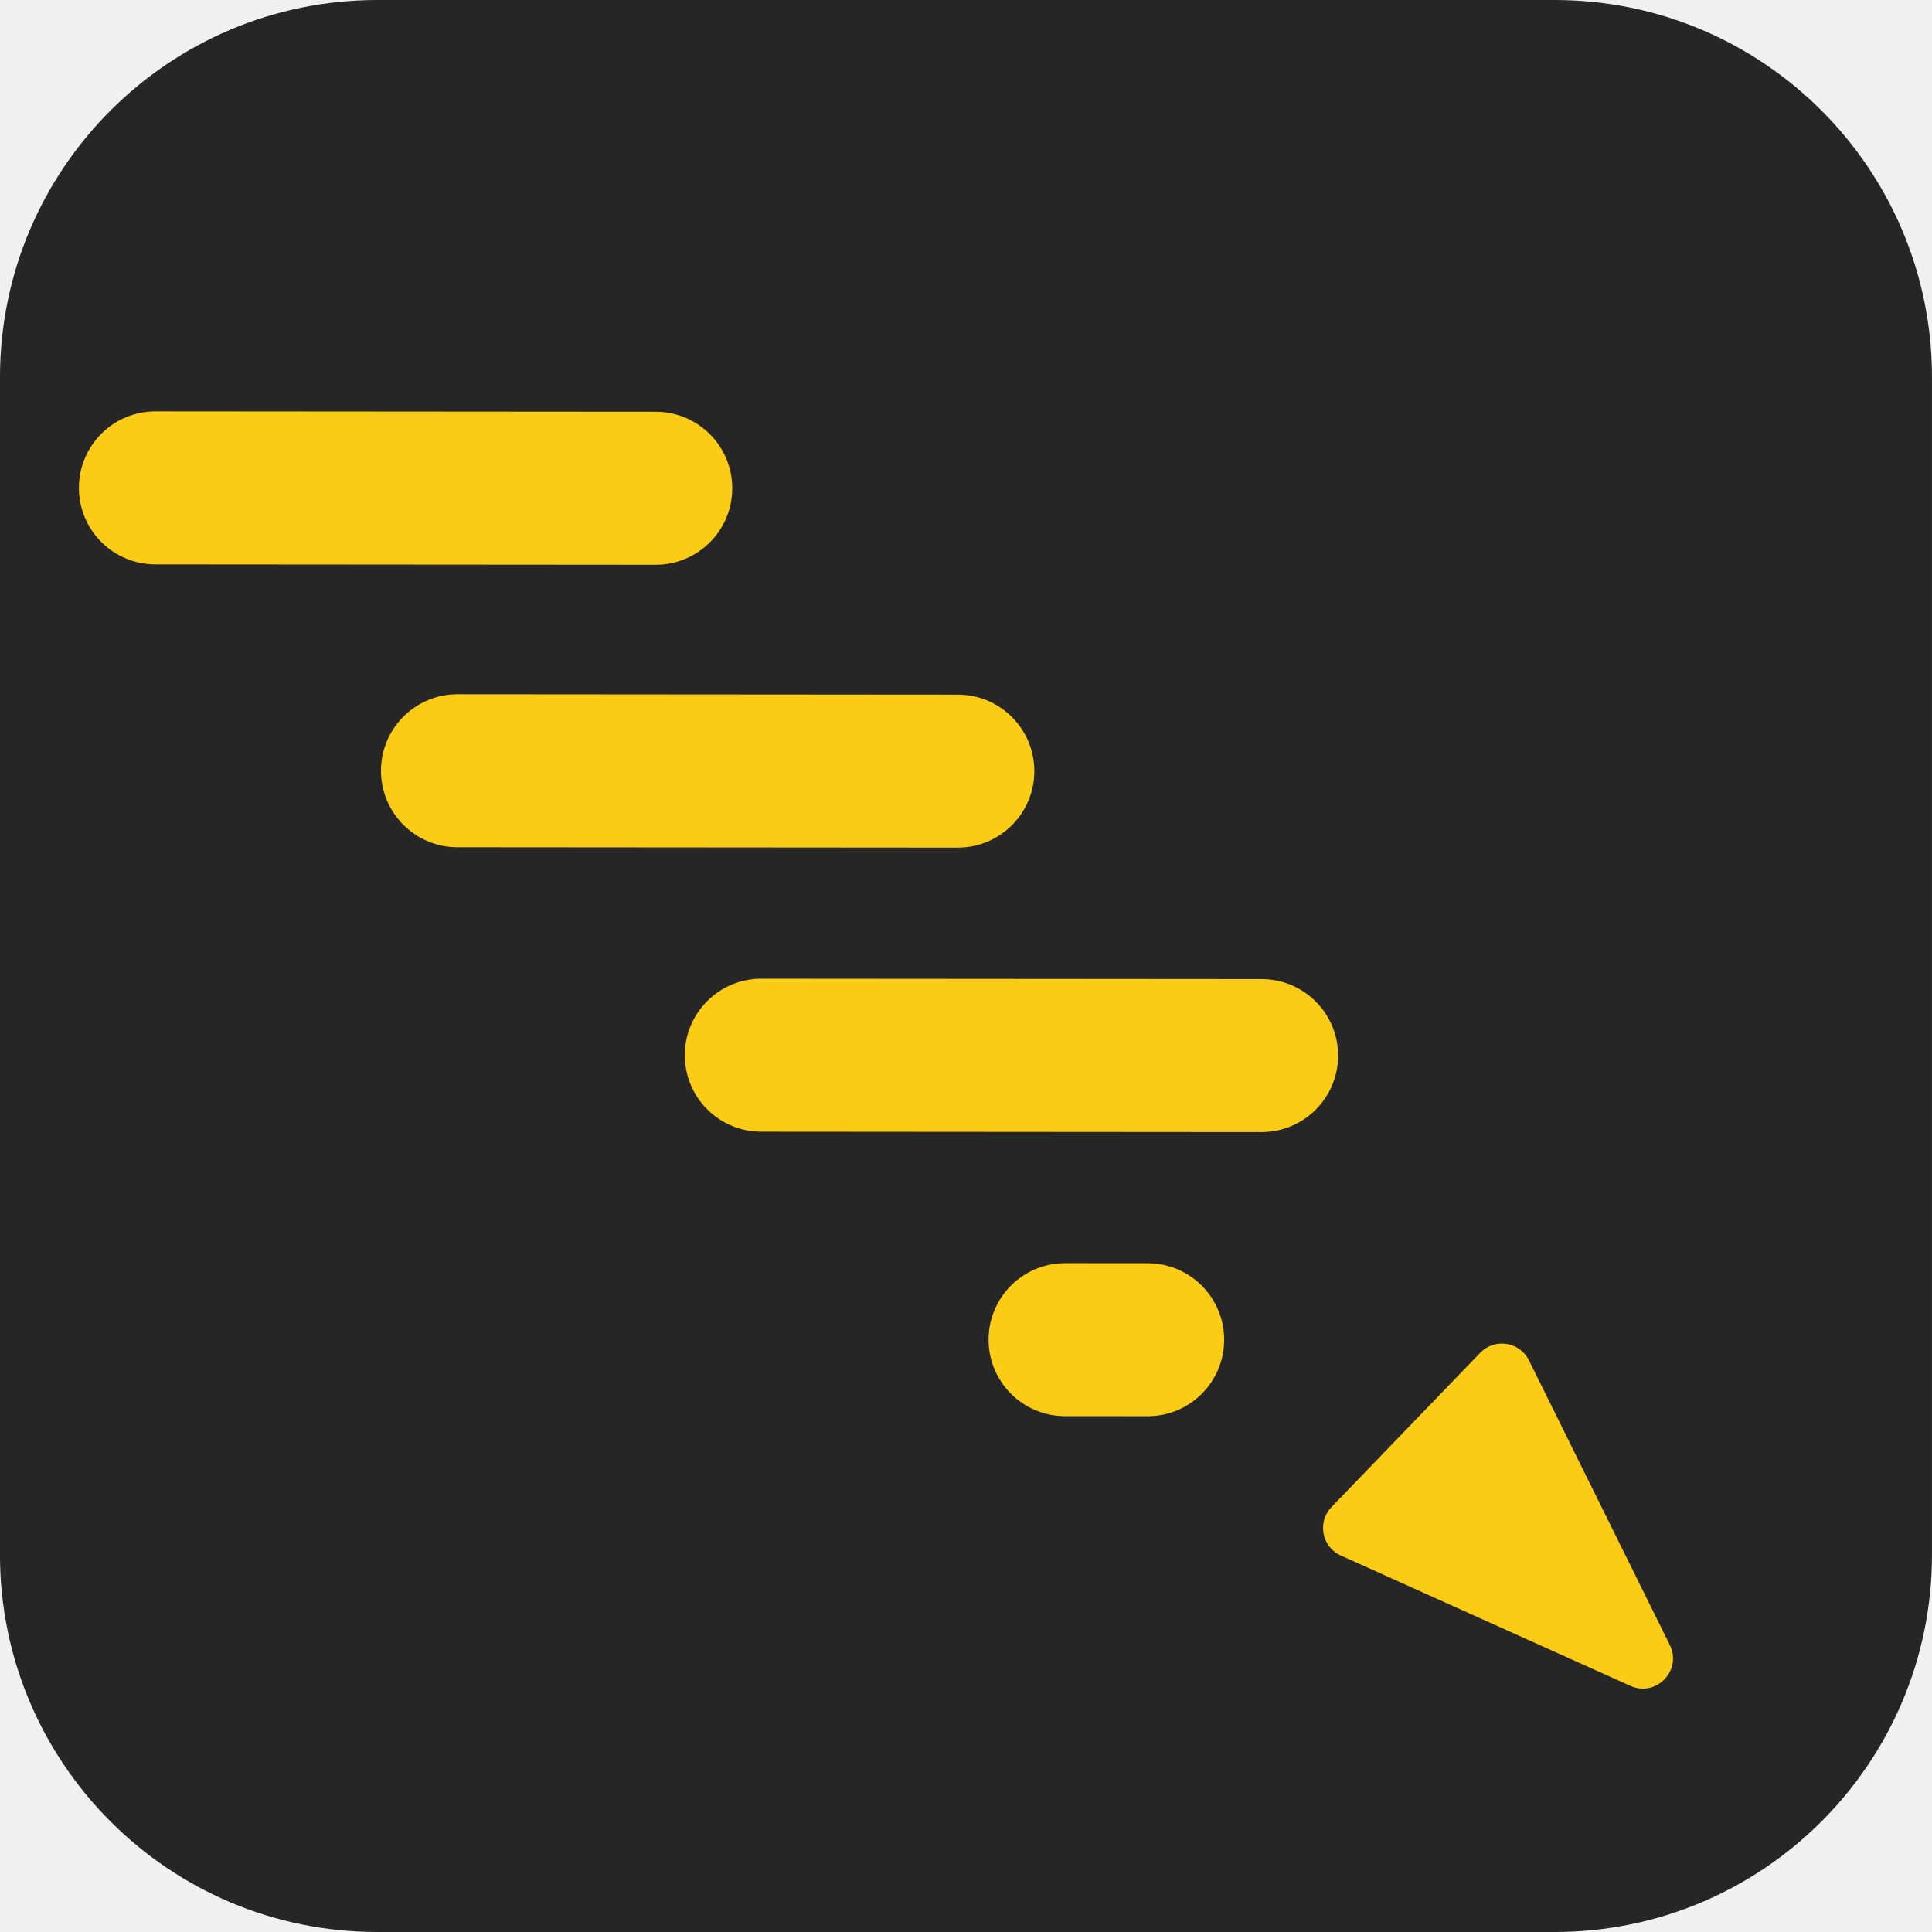
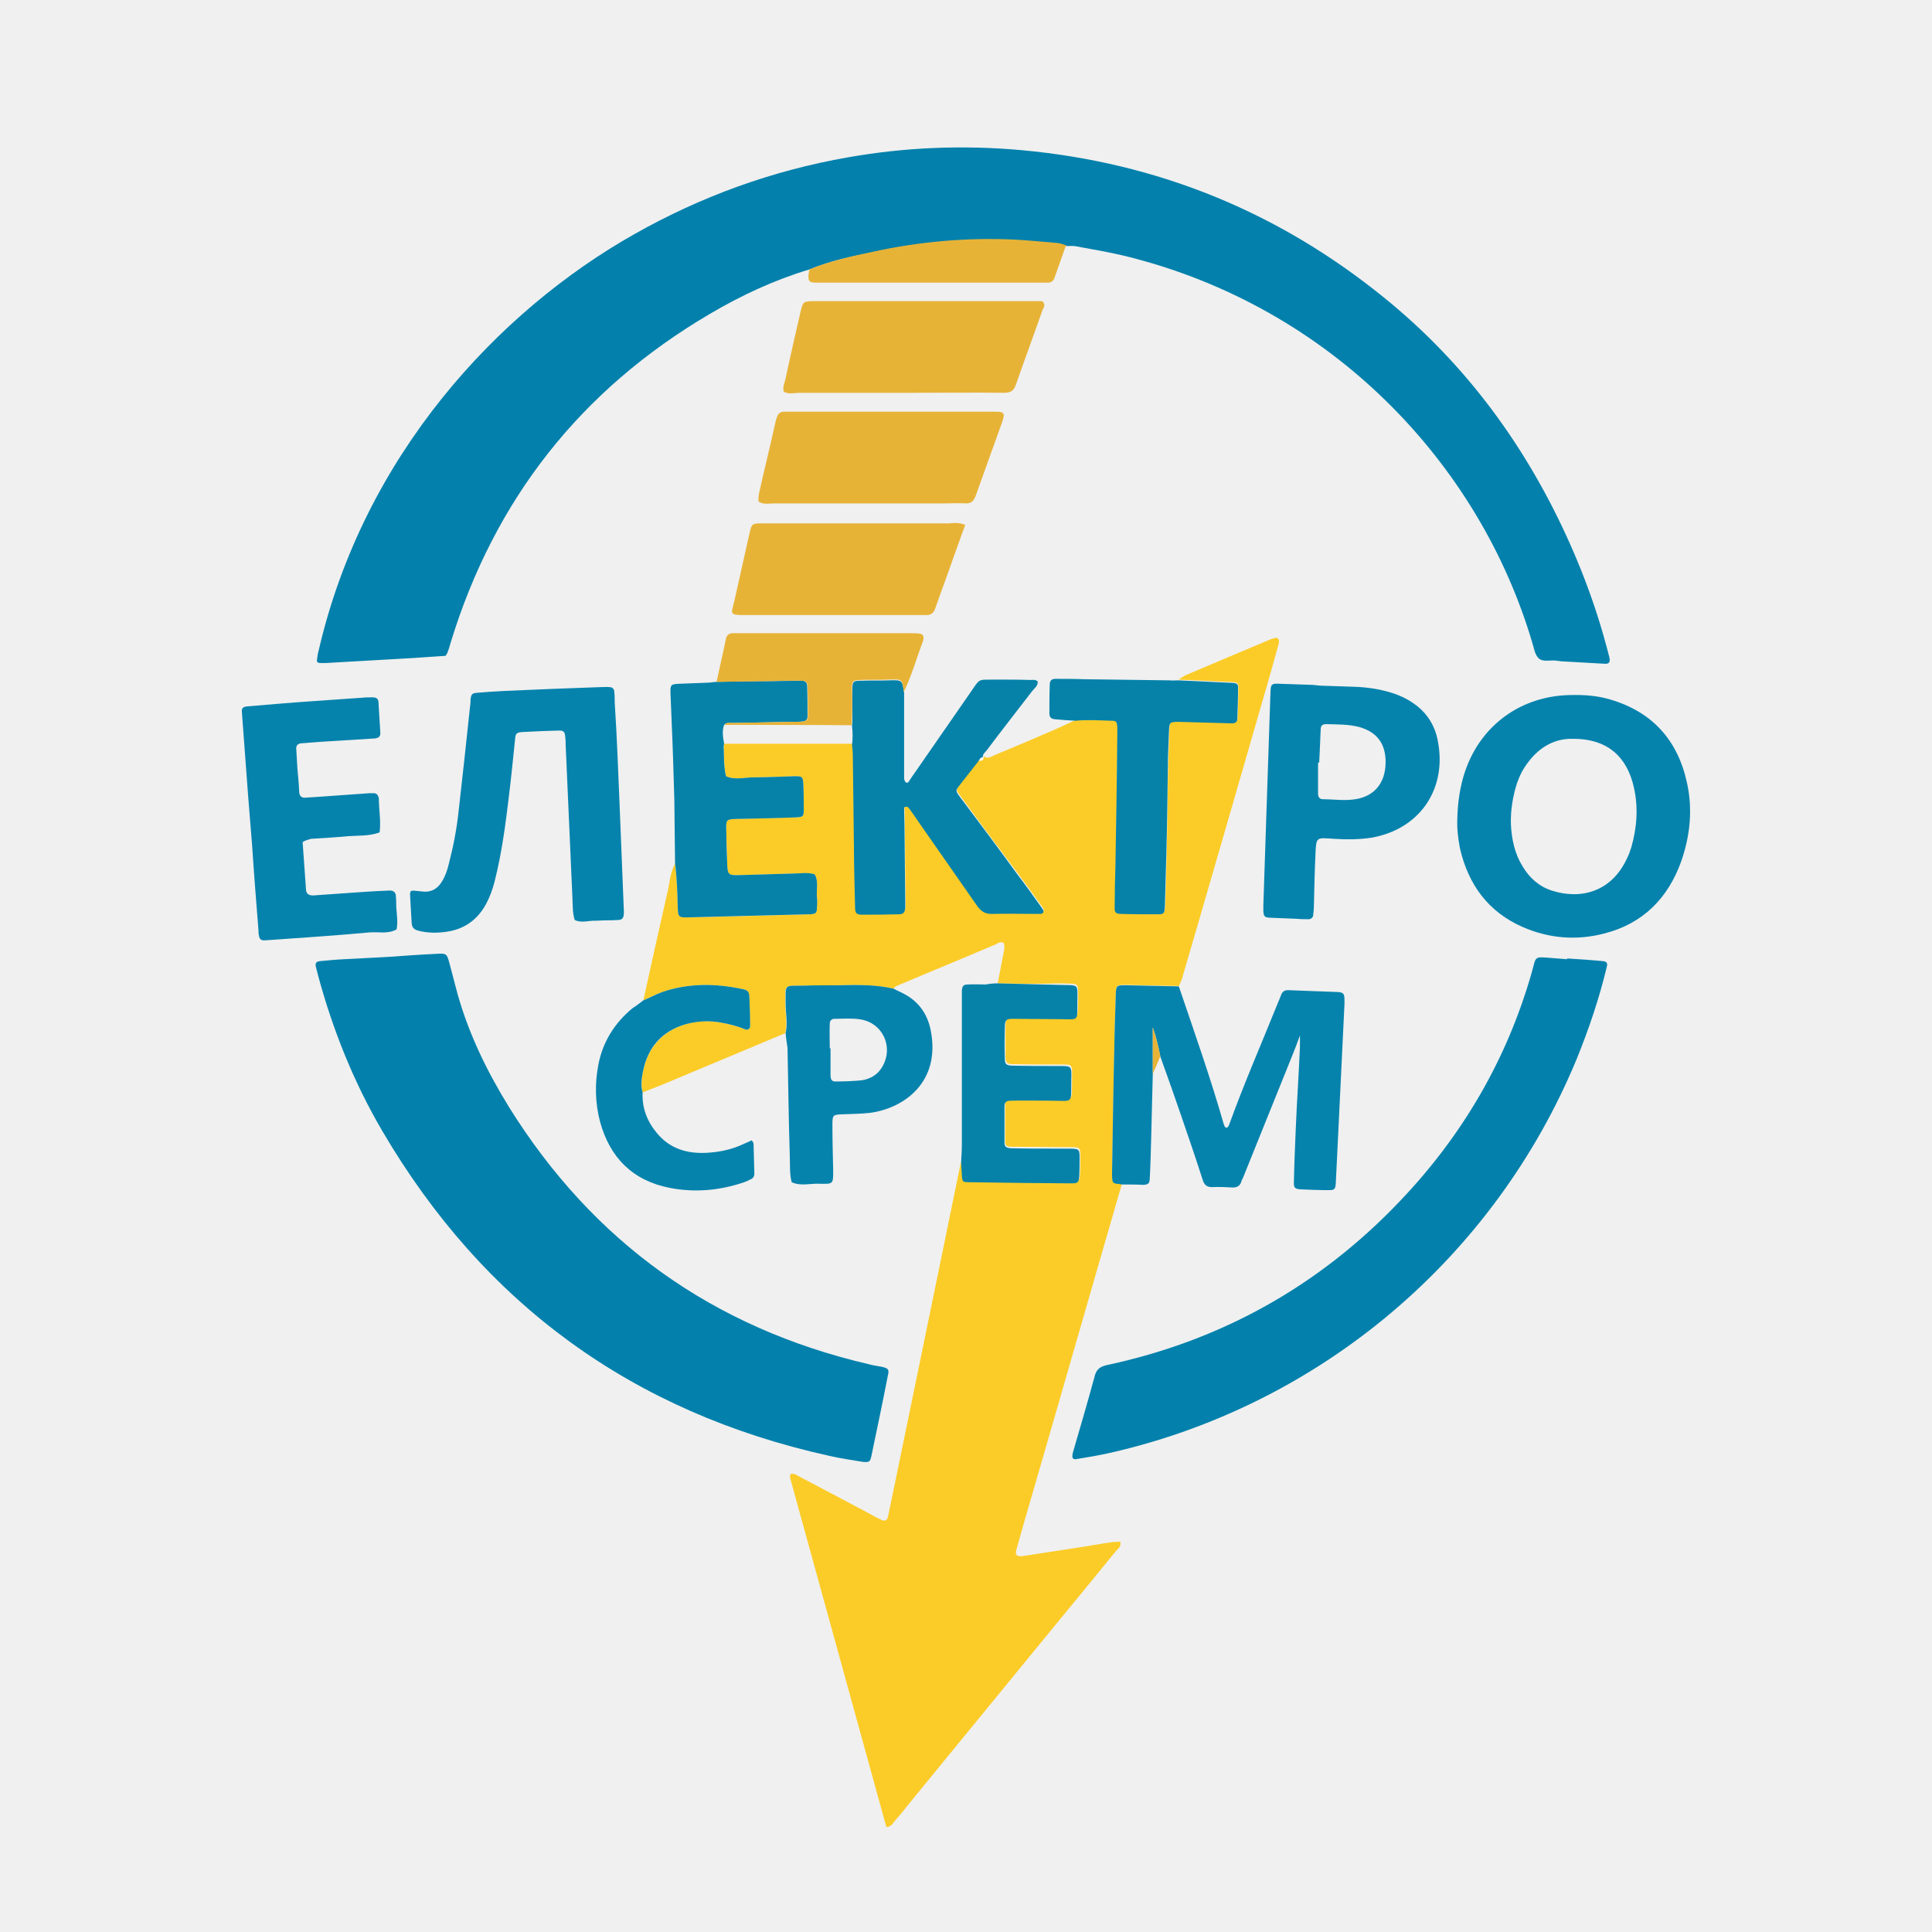
- <svg xmlns="http://www.w3.org/2000/svg" width="512" height="512" viewBox="0 0 512 512" fill="none">
-   <rect x="-0.006" y="-0" width="512" height="512" rx="100" fill="#262626" />
-   <rect x="20.93" y="109.01" width="173.138" height="40.543" rx="20.271" transform="rotate(0.0432252 20.9297 109.01)" fill="#FACC15" />
-   <rect x="100.982" y="183.969" width="173.138" height="40.543" rx="20.271" transform="rotate(0.0432252 100.982 183.969)" fill="#FACC15" />
-   <rect x="181.491" y="259.354" width="173.138" height="40.543" rx="20.271" transform="rotate(0.0432252 181.491 259.354)" fill="#FACC15" />
-   <rect x="261.998" y="334.739" width="62.431" height="40.543" rx="20.271" transform="rotate(0.0432252 261.998 334.739)" fill="#FACC15" />
-   <path d="M442.513 435.922C445.843 442.651 438.906 449.847 432.059 446.766L355.339 412.235C350.291 409.962 349.021 403.373 352.863 399.387L392.264 358.515C396.106 354.53 402.737 355.557 405.193 360.519L442.513 435.922Z" fill="#FACC15" />
+ <svg xmlns="http://www.w3.org/2000/svg" version="1.1" id="Layer_1" x="0px" y="0px" viewBox="0 0 512 512" style="enable-background:new 0 0 512 512;" xml:space="preserve">
+   <style type="text/css">
+ 	.st0{fill:#FBCC27;}
+ 	.st1{fill:#0381AC;}
+ 	.st2{fill:#0683AD;}
+ 	.st3{fill:#0682A9;}
+ 	.st4{fill:#E7B337;}
+ 	.st5{fill:#FFFFFF;}
+ </style>
+   <g>
+     <path class="st0" d="M264.4,260.6c0.5-2.4,0.9-4.8,1.4-7.3c0.2-1.1,0.6-2.2,0.2-3.4c-0.9-0.5-1.6,0.1-2.2,0.4   c-8.7,3.7-17.5,7.3-26.2,11c-0.3,0.1-0.6,0.5-0.9,0.7c-4.7-1.1-9.6-1-14.4-0.9c-3.1,0-6.3,0.1-9.4,0.1c-5.3,0.1-4.8-0.6-4.8,4.8   c0,2.6,0.6,5.2,0,7.8c-10.9,4.6-21.8,9.1-32.7,13.7c-1.7,0.7-3.4,1.3-5.1,2c-0.4-1.7-0.3-3.4,0-5.1c1.3-6.6,5-11.1,11.5-13   c3-0.9,6.1-1,9.3-0.4c2.2,0.4,4.3,0.9,6.4,1.8c0.7,0.3,1.3-0.1,1.3-0.9c-0.1-2.5-0.1-5-0.2-7.4c-0.1-1.7-0.4-2.1-1.9-2.4   c-7.1-1.5-14.2-1.6-21.2,0.8c-1.7,0.6-3.3,1.4-5,2.2c2.1-9.6,4.2-19.1,6.4-28.7c0.6-2.5,0.7-5.2,2-7.5c0.5,3.8,0.6,7.6,0.7,11.3   c0.1,2.9,0.1,2.9,3.2,2.9c10.5-0.2,20.9-0.5,31.4-0.8c0.1,0,0.3,0,0.4,0c1.6-0.1,1.9-0.3,1.9-1.8c0-0.9,0.1-1.8,0-2.7   c-0.2-2,0.5-4.2-0.6-6.1c-1.9-0.5-3.9-0.2-5.8-0.2c-4.6,0.1-9.1,0.3-13.7,0.4c-3.6,0.1-3.6,0.1-3.7-3.6c-0.1-2.4-0.1-4.7-0.2-7.1   c-0.1-4.5-0.5-4.1,4.2-4.2c4.8-0.1,9.7-0.3,14.5-0.4c1.6-0.1,1.8-0.3,1.8-1.9c0-2.2,0-4.4-0.1-6.7c-0.1-2.1-0.2-2.3-2.2-2.3   c-3.7,0.1-7.3,0.3-11,0.3c-2.4,0-4.9,0.8-7.3-0.3c-0.6-2.4-0.4-4.9-0.6-7.4c0-0.4,0.1-0.8,0.1-1.2c11.3,0,22.7,0,34,0   c0.1,0.9,0.2,1.8,0.2,2.7c0.1,8.1,0.2,16.2,0.3,24.3c0.1,5.4,0.2,10.7,0.3,16.1c0,1.6,0.4,1.9,1.8,1.9c3.3,0,6.5,0,9.8-0.1   c1.2,0,1.6-0.5,1.7-1.7c0-0.4,0-0.8,0-1.2c-0.1-6.9-0.1-13.9-0.2-20.8c0-1.4,0-2.9-0.1-4.3c0-0.3,0.1-0.5,0.4-0.5   c0.2,0,0.6,0.1,0.7,0.2c0.8,1.2,1.6,2.4,2.5,3.5c5.3,7.5,10.5,15,15.7,22.5c1,1.4,2,2.2,3.8,2.2c4.3-0.1,8.6,0,12.9,0   c0.8,0,1.2-0.6,0.7-1.3c-2.2-3.1-4.4-6.1-6.7-9.2c-5.1-6.8-10.2-13.6-15.2-20.5c-1.2-1.6-1.2-1.6-0.1-3.1c1.7-2.2,3.4-4.3,5.1-6.5   c0.6,0,1.3,0.1,1.2-0.9l0,0c1,0.9,2,0.1,2.9-0.3c4.3-1.8,8.7-3.6,13-5.5c2.9-1.2,5.7-2.5,8.5-3.8c3.1-0.4,6.3-0.1,9.4,0   c1.5,0,1.7,0.3,1.7,1.9c0,0.4,0,0.8,0,1.2c-0.2,11.8-0.3,23.5-0.5,35.3c-0.1,3.5-0.2,7.1-0.2,10.6c0,1.8,0.2,2.1,1.9,2.2   c3.1,0.1,6.3,0.1,9.4,0.1c1.8,0,1.9-0.2,2-2.1c0.2-4.7,0.3-9.4,0.4-14.1c0.2-7.7,0.2-15.4,0.4-23.1c0.1-3.1,0.2-6.3,0.3-9.4   c0.1-2.2,0.2-2.3,2.6-2.3c3.5,0,7,0.2,10.6,0.3c1.2,0,2.3,0.1,3.5,0.1c0.7,0,1.3-0.3,1.4-1.1c0.1-2.9,0.2-5.7,0.2-8.6   c0-0.6-0.4-0.9-1-1c-0.6-0.1-1.3-0.1-2-0.1c-4.3-0.2-8.6-0.4-12.9-0.6c0.7-0.4,1.3-0.9,2-1.2c7.3-3.1,14.6-6.2,22-9.3   c0.4-0.2,0.7-0.3,1.1-0.4c0.5-0.1,1.1-0.4,1.4,0.2c0.2,0.3,0.2,0.7,0.1,1.1c-0.7,2.6-1.5,5.3-2.2,7.9c-7.8,27-15.6,54.1-23.5,81.1   c-0.2,0.6-0.5,1.2-0.8,1.8c-4.7-0.1-9.4-0.2-14.1-0.3c-2.4,0-2.5,0.1-2.6,2.3c-0.1,3.1-0.2,6.2-0.3,9.4   c-0.2,12.8-0.5,25.5-0.7,38.3c0,0.5,0,1,0.1,1.6c0.1,0.6,0.5,0.9,1,1c0.5,0.1,1,0.2,1.5,0.2c-7.9,27.2-15.7,54.5-23.6,81.7   c-1.5,5.1-3,10.3-4.4,15.4c-0.3,1,0.2,1.6,1.2,1.5c0.1,0,0.3,0,0.4,0c7.2-1.1,14.5-2.2,21.7-3.4c1.4-0.2,2.8-0.5,4.3-0.4   c0.3,1.3-0.7,1.9-1.3,2.6c-5.1,6.3-10.3,12.6-15.4,18.8c-12.5,15.3-25,30.5-37.5,45.8c-1.8,2.2-3.6,4.5-5.5,6.7   c-0.6,0.7-1,1.6-2.3,1.7c-8.5-30.8-17-61.7-25.5-92.5c-0.1-0.4-0.1-0.8,0.2-1.1c1.1-0.2,1.9,0.6,2.8,1c6.3,3.3,12.5,6.6,18.7,9.9   c0.7,0.4,1.4,0.8,2.1,1.1c1.4,0.7,1.9,0.5,2.2-1c0.5-2.6,1.1-5.1,1.6-7.7c3.9-18.8,7.7-37.6,11.6-56.4c2-9.6,3.9-19.2,5.9-28.8   c0.1-0.4,0.2-0.7,0.4-1.1c0.1,1.2,0.1,2.3,0.2,3.5c0.1,1.6,0.2,1.8,1.8,1.8c5,0.1,9.9,0.1,14.9,0.2c4.2,0,8.4,0.1,12.5,0.1   c1.5,0,1.8-0.3,1.9-1.8c0.1-1.7,0.1-3.4,0.1-5.1c0-2.1-0.1-2.2-2.2-2.3c-0.9,0-1.8,0-2.7,0c-4.4,0-8.9-0.1-13.3-0.1   c-1.4,0-1.7-0.3-1.7-1.6c0-3.1,0-6.3,0-9.4c0-1.2,0.5-1.6,1.7-1.6c3.5,0,7,0.1,10.6,0c6.1,0,5.3,1,5.4-5.4c0.1-4.1,0.2-3.8-3.8-3.8   c-4,0-8.1,0-12.1-0.1c-1.3,0-1.6-0.4-1.7-1.7c0-2.9-0.1-5.7,0-8.6c0-1.7,0.4-2.1,2.1-2.1c4.4,0,8.9,0.1,13.3,0.1   c4,0,3.7,0.3,3.8-3.8c0-6,0.8-5.1-5.1-5.3C275.1,260.8,269.7,260.7,264.4,260.6z" />
+     <path class="st1" d="M214.5,71.4c-9.3,2.8-18.1,6.9-26.4,11.8c-34.2,20.1-57.1,49.2-68.7,87.2c-0.2,0.7-0.4,1.5-0.7,2.2   c-0.1,0.4-0.3,0.7-0.6,1.2c-2.9,0.2-5.9,0.4-8.9,0.6c-7.6,0.4-15.1,0.9-22.7,1.3c-0.6,0-1.3,0-1.9,0c-0.4-0.1-0.7-0.3-0.6-0.8   c0.1-0.8,0.2-1.6,0.4-2.3c11.9-51.9,47.6-90.2,83.8-110.6c17.7-10,36.5-16.8,56.5-20.3c15.3-2.7,30.6-3.3,46.1-1.9   c35.9,3.3,67.9,16.3,95.9,39c21.9,17.7,38,39.8,49.4,65.4c4,9,7.3,18.2,9.8,27.7c0.2,0.8,0.4,1.5,0.6,2.3c0.3,1.3-0.1,1.8-1.3,1.7   c-3.5-0.2-7.1-0.4-10.6-0.6c-0.7,0-1.3-0.1-2-0.2c-1.6-0.3-3.7,0.5-4.9-0.7c-1-1-1.2-2.8-1.7-4.3c-13.9-46.9-52.8-88.8-108-102.3   c-4.2-1-8.4-1.7-12.7-2.5c-0.9-0.2-1.8-0.1-2.7-0.1c-0.7-0.2-1.5-0.5-2.2-0.6c-3.8-0.3-7.5-0.7-11.3-0.9   c-12.7-0.6-25.2,0.5-37.6,3.2C225.6,67.9,219.9,69.2,214.5,71.4z" />
+     <path class="st1" d="M102.7,253.6c4.2-0.3,8.3-0.6,12.5-0.8c3.2-0.2,3.2-0.2,4,2.8c0.7,2.5,1.3,5.1,2,7.6   c3,10.8,7.9,20.8,13.7,30.2c22.3,35.8,54.1,58.5,95.2,68.1c1.1,0.3,2.3,0.5,3.5,0.7c1.8,0.4,2.1,0.7,1.7,2.3   c-1.4,7.2-2.9,14.3-4.4,21.5c-0.3,1.3-0.5,1.6-2.3,1.4c-3-0.5-5.9-0.9-8.9-1.6c-52-11.5-91.5-40.2-118.4-86.1   c-7.5-12.8-13-26.5-16.9-40.8c-0.2-0.9-0.5-1.8-0.7-2.7c-0.2-1,0.1-1.4,1.2-1.5c2.1-0.2,4.2-0.4,6.3-0.5   C95.2,254,98.9,253.8,102.7,253.6z" />
+     <path class="st1" d="M415.3,254c3.1,0.2,6.3,0.4,9.4,0.7c1.1,0.1,1.4,0.5,1.1,1.6c-2,8.3-4.7,16.3-7.9,24.2   C396.1,333.3,350,372.3,294.3,385c-3.1,0.7-6.1,1.2-9.2,1.7c-0.6,0.1-1-0.3-0.9-0.9c0-0.4,0.1-0.8,0.2-1.1c1.9-6.6,3.9-13.3,5.7-20   c0.5-2,1.6-2.6,3.5-3c30.2-6.5,56.1-21,77.4-43.4c16.5-17.3,28.3-37.4,34.9-60.5c1.3-4.5,0.4-4.3,5.5-3.9c1.3,0.1,2.6,0.2,3.9,0.3   C415.3,254.1,415.3,254,415.3,254z" />
+     <path class="st2" d="M386.2,217c0.1-4.3,0.7-8.6,2.1-12.7c4.2-12.2,14.8-19.8,27.6-20.1c3.7-0.1,7.3,0.1,10.9,1.2   c11.2,3.3,17.9,10.9,20.3,22.2c1.5,6.9,0.8,13.8-1.5,20.5c-3.5,9.9-10.2,16.7-20.5,19.3c-7.3,1.9-14.6,1.3-21.5-1.7   c-9.2-4-14.5-11.3-16.7-20.9C386.4,222.2,386.1,219.6,386.2,217z M416.7,195.8c-4.6-0.1-8.7,2.1-11.8,6.3c-1.3,1.7-2.2,3.5-2.9,5.5   c-1.1,3.5-1.7,7.1-1.6,10.8c0.2,4,1,7.8,3.1,11.2c1.8,3,4.3,5.3,7.7,6.4c7.7,2.5,16,0.4,20.1-8.8c0.4-0.8,0.7-1.7,1-2.6   c1.5-5.2,1.9-10.6,0.7-15.9C431.3,201,426.4,195.7,416.7,195.8z" />
+     <path class="st2" d="M297.3,313.9c-0.5-0.1-1-0.2-1.5-0.2c-0.6-0.1-1-0.4-1-1c-0.1-0.5-0.1-1-0.1-1.6c0.2-12.8,0.4-25.5,0.7-38.3   c0.1-3.1,0.2-6.2,0.3-9.4c0.1-2.2,0.2-2.3,2.6-2.3c4.7,0.1,9.4,0.2,14.1,0.3c4.1,12.1,8.4,24.2,11.9,36.5c0.1,0.3,0.3,0.8,0.5,0.9   c0.6,0.2,0.8-0.4,1-0.9c3.9-10.8,8.5-21.3,12.8-32c0.3-0.7,0.6-1.4,0.9-2.2c0.3-0.8,0.8-1.3,1.8-1.3c4.4,0.2,8.9,0.3,13.3,0.5   c1.4,0.1,1.7,0.5,1.7,2c0,0.4,0,0.8,0,1.2c-0.6,12.4-1.2,24.8-1.8,37.2c-0.2,3.4-0.3,6.8-0.5,10.2c-0.1,1.6-0.3,1.9-1.8,1.9   c-2.5,0-5-0.1-7.4-0.2c-1.7-0.1-2-0.4-1.9-2.2c0.1-4.7,0.3-9.4,0.5-14.1c0.3-7.2,0.8-14.4,1.1-21.5c0-0.8,0-1.6,0-3   c-0.8,2.2-1.4,3.8-2.1,5.5c-4.3,10.7-8.6,21.3-12.9,32c-0.1,0.4-0.4,0.7-0.5,1.1c-0.3,1.2-1.1,1.7-2.3,1.7   c-1.8-0.1-3.7-0.2-5.5-0.1c-1.5,0-2.1-0.7-2.5-2c-1.8-5.6-3.7-11.2-5.6-16.7c-1.8-5.3-3.7-10.6-5.6-15.9c-0.5-2.5-1-4.9-2-7.7   c0,4.4,0,8.4,0,12.4c-0.1,5.3-0.3,10.6-0.4,16c-0.1,3.9-0.2,7.8-0.4,11.7c-0.1,1.3-0.4,1.5-1.7,1.6   C301.2,313.9,299.2,313.9,297.3,313.9z" />
+     <path class="st2" d="M164.2,213.3c0.4,9.1,0.7,18.3,1.1,27.4c0,0.5,0.1,1,0,1.6c0,0.9-0.5,1.5-1.4,1.5c-1.2,0.1-2.4,0.1-3.5,0.1   c-0.8,0-1.6,0.1-2.4,0.1c-1.9-0.1-3.9,0.7-5.7-0.2c-0.6-1.9-0.5-3.9-0.6-5.8c-0.6-13.6-1.2-27.2-1.8-40.7c0-0.7,0-1.3-0.1-2   c-0.1-1.3-0.4-1.7-1.6-1.7c-3.3,0.1-6.5,0.2-9.8,0.4c-1.5,0.1-1.8,0.4-1.9,1.9c-0.5,4.9-1,9.9-1.6,14.8c-0.9,7.6-1.9,15.3-3.8,22.8   c-0.5,2-1.2,4-2.2,5.9c-2.2,4.2-5.7,6.8-10.4,7.5c-2.6,0.4-5.2,0.4-7.8-0.3c-1-0.3-1.5-0.8-1.6-1.9c-0.1-2.3-0.3-4.7-0.4-7   c-0.1-1.7,0-1.8,1.7-1.6c0.7,0.1,1.3,0.1,2,0.2c2,0.1,3.5-0.8,4.6-2.5c0.9-1.4,1.5-3,1.9-4.7c1.2-4.6,2.1-9.2,2.6-13.8   c1.1-9.5,2.1-19,3.1-28.4c0.1-0.5,0.1-1,0.1-1.6c0.2-1.3,0.4-1.6,1.7-1.7c2.5-0.2,5-0.4,7.4-0.5c8.4-0.4,16.7-0.7,25.1-1   c0.9,0,1.8-0.1,2.7,0c0.7,0,1.2,0.5,1.2,1.3c0.1,0.9,0.1,1.8,0.1,2.7C163.5,195,163.8,204.2,164.2,213.3z" />
+     <path class="st3" d="M259.4,201.6c-1.7,2.2-3.4,4.3-5.1,6.5c-1.1,1.4-1.1,1.5,0.1,3.1c5.1,6.8,10.2,13.6,15.2,20.5   c2.3,3,4.5,6.1,6.7,9.2c0.5,0.7,0.2,1.3-0.7,1.3c-4.3,0-8.6-0.1-12.9,0c-1.8,0-2.8-0.8-3.8-2.2c-5.2-7.5-10.5-15-15.7-22.5   c-0.8-1.2-1.6-2.4-2.5-3.5c-0.1-0.2-0.4-0.2-0.7-0.2c-0.3,0-0.4,0.2-0.4,0.5c0,1.4,0.1,2.9,0.1,4.3c0.1,6.9,0.1,13.9,0.2,20.8   c0,0.4,0,0.8,0,1.2c-0.1,1.2-0.5,1.7-1.7,1.7c-3.3,0.1-6.5,0.1-9.8,0.1c-1.4,0-1.8-0.4-1.8-1.9c-0.1-5.4-0.3-10.7-0.3-16.1   c-0.1-8.1-0.2-16.2-0.3-24.3c0-0.9-0.1-1.8-0.2-2.7c0.2-1.7,0.2-3.3,0-5c0.1-0.9,0.1-1.8,0.1-2.7c0-2.4-0.1-4.7,0-7.1   c0-2,0.2-2.2,2.3-2.2c2.5-0.1,5,0,7.4-0.1c3.5-0.1,3.5-0.1,4,3.3c0,7.6,0,15.1,0,22.7c0,0.3,0.2,0.8,0.4,1c0.6,0.4,0.9-0.2,1.1-0.6   c5.3-7.6,10.5-15.2,15.8-22.8c3.1-4.4,1.9-3.7,7.2-3.8c3,0,6,0,9,0.1c0.6,0,1.3-0.2,1.9,0.4c0.1,1.2-0.9,1.8-1.5,2.6   c-4,5.2-8,10.3-11.9,15.5c-0.5,0.7-1.4,1.2-1.1,2.3c0,0,0,0,0,0C259.9,200.6,259.7,201.2,259.4,201.6z" />
+     <path class="st2" d="M349.8,181.7c3,0.1,6,0.2,9,0.3c3.4,0.1,6.8,0.6,10,1.6c2.9,0.9,5.5,2.3,7.8,4.4c2.7,2.6,4.1,5.7,4.6,9.3   c2,12.4-5.4,22.6-17.8,24.7c-3.2,0.5-6.5,0.5-9.8,0.3c-4.8-0.3-4.8-0.7-5,4.3c-0.2,4.4-0.3,8.9-0.4,13.3c0,0.9-0.1,1.8-0.2,2.7   c-0.1,0.6-0.5,0.9-1.1,1c-1,0-2.1,0-3.1-0.1c-2.5-0.1-5-0.2-7.4-0.3c-1.3-0.1-1.5-0.4-1.6-1.7c0-0.5,0-1,0-1.6   c0.6-17,1.1-34,1.7-50.9c0.1-2,0.1-3.9,0.2-5.9c0.1-1.7,0.3-2,2.2-1.9c3,0.1,6,0.2,9,0.3C348.5,181.6,349.2,181.6,349.8,181.7   C349.8,181.7,349.8,181.7,349.8,181.7z M349.6,202.1c-0.1,0-0.2,0-0.3,0c0,2.7,0,5.5,0,8.2c0,0.9,0.4,1.5,1.3,1.5   c2.6,0,5.2,0.4,7.8,0.1c5.3-0.5,8.8-3.9,8.8-10c0-4.8-2.3-7.9-6.9-9.2c-2.9-0.8-5.9-0.7-8.9-0.8c-1,0-1.4,0.5-1.4,1.4   C349.9,196.4,349.7,199.3,349.6,202.1z" />
+     <path class="st2" d="M80.2,223.2c0.3,4.1,0.6,8.4,0.9,12.6c0.1,1.1,0.7,1.5,1.9,1.5c4.3-0.3,8.6-0.6,12.9-0.9   c2.5-0.2,5-0.3,7.4-0.4c0.9,0,1.5,0.4,1.6,1.3c0,0.5,0.1,1,0.1,1.6c-0.1,2.5,0.6,4.9,0.1,7.4c-2.3,1.3-4.8,0.6-7.2,0.8   c-8.7,0.8-17.5,1.4-26.2,2c-0.5,0-1,0.1-1.6,0.1c-1,0.1-1.4-0.5-1.5-1.4c-0.1-0.4-0.1-0.8-0.1-1.2c-0.6-7.6-1.2-15.1-1.7-22.7   c-0.7-8.6-1.4-17.2-2-25.8c-0.2-3.1-0.5-6.3-0.7-9.4c-0.1-1,0.3-1.4,1.4-1.5c5.9-0.5,11.7-1,17.6-1.4c4.3-0.3,8.6-0.6,12.9-0.9   c0.9-0.1,1.8-0.1,2.7-0.1c0.9,0,1.6,0.3,1.6,1.3c0.2,2.7,0.3,5.5,0.5,8.2c0,1-0.6,1.3-1.5,1.4c-4.8,0.3-9.6,0.6-14.5,0.9   c-1.7,0.1-3.4,0.3-5.1,0.4c-0.7,0.1-1.2,0.5-1.2,1.3c0.1,1.7,0.2,3.4,0.3,5.1c0.2,2.2,0.4,4.4,0.5,6.6c0.1,0.9,0.5,1.4,1.5,1.4   c1-0.1,2.1-0.1,3.1-0.2c4.7-0.3,9.4-0.7,14.1-1c0.4,0,0.8,0,1.2,0c0.6,0.1,0.9,0.4,1.1,1c0,0.1,0.1,0.3,0.1,0.4c0,3,0.6,6,0.2,9   c-2.7,1-5.6,0.8-8.4,1c-3.2,0.3-6.5,0.5-9.8,0.7C81.6,222.6,81,222.6,80.2,223.2z" />
+     <path class="st3" d="M191.9,197.1c-0.1,0.4-0.2,0.8-0.1,1.2c0.1,2.5,0,5,0.6,7.4c2.4,1.1,4.9,0.3,7.3,0.3c3.7,0,7.3-0.2,11-0.3   c2,0,2.1,0.2,2.2,2.3c0.1,2.2,0.1,4.4,0.1,6.7c0,1.6-0.2,1.8-1.8,1.9c-4.8,0.2-9.7,0.3-14.5,0.4c-4.7,0.1-4.3-0.2-4.2,4.2   c0,2.4,0.1,4.7,0.2,7.1c0.1,3.7,0.2,3.7,3.7,3.6c4.6-0.1,9.1-0.3,13.7-0.4c1.9,0,3.9-0.4,5.8,0.2c1.1,1.9,0.4,4.1,0.6,6.1   c0.1,0.9,0.1,1.8,0,2.7c0,1.5-0.3,1.7-1.9,1.8c-0.1,0-0.3,0-0.4,0c-10.5,0.3-20.9,0.5-31.4,0.8c-3.1,0.1-3.1,0-3.2-2.9   c-0.1-3.8-0.2-7.6-0.7-11.3c-0.1-5.7-0.1-11.5-0.2-17.2c-0.2-6.8-0.4-13.6-0.7-20.3c-0.1-2.5-0.2-5-0.3-7.4c-0.1-2.6,0-2.7,2.5-2.8   c2.6-0.1,5.2-0.2,7.8-0.3c0,0-0.1,0-0.1,0c0.6-0.1,1.3-0.1,1.9-0.2c4.8-0.1,9.6-0.2,14.4-0.2c2.7,0,5.5-0.1,8.2-0.1   c0.9,0,1.5,0.4,1.5,1.3c0.1,2.7,0.1,5.5,0.1,8.2c0,0.7-0.4,1.2-1.2,1.3c-1,0.1-2.1,0.1-3.1,0.1c-5.2,0.1-10.4,0.2-15.6,0.3   c-0.7,0-1.6-0.2-2.2,0.5C191.3,193.7,191.6,195.4,191.9,197.1z" />
+     <path class="st4" d="M207.7,103.8c-0.3-1.1,0.1-2.1,0.4-3.1c1.3-6.1,2.7-12.2,4.1-18.3c0.6-2.4,0.7-2.5,3.1-2.6c0.5,0,1,0,1.6,0   c18.7,0,37.3,0,56,0c1.2,0,2.3,0,3.3,0c1,1,0.4,1.7,0.1,2.3c-2.3,6.6-4.8,13.3-7.1,19.9c-0.6,1.7-1.5,2.1-3.2,2.1   c-7.8-0.1-15.7,0-23.5,0c-10.3,0-20.6,0-30.9,0C210.2,104.2,208.9,104.5,207.7,103.8z" />
+     <path class="st4" d="M201,132.9c0-0.6,0-1.3,0.1-1.9c1.4-6.4,3-12.7,4.4-19.1c0.7-3.1,1.5-2.8,3.7-2.8c13.6,0,27.2,0,40.8,0   c4.3,0,8.6,0,12.9,0c0.8,0,1.6,0,2.3,0.1c0.6,0.1,0.9,0.6,0.8,1.1c-0.1,0.5-0.2,1-0.4,1.5c-2.3,6.5-4.7,13-7,19.5   c-0.5,1.4-1.2,2.2-2.8,2.1c-1.7-0.1-3.4,0-5.1,0c-15.2,0-30.3,0-45.5,0C203.8,133.4,202.3,133.8,201,132.9z" />
+     <path class="st4" d="M255.8,139.1c-1.1,2.9-2,5.6-3,8.3c-1.6,4.6-3.3,9.1-4.9,13.7c-0.4,1.3-1.2,2-2.6,1.9c-0.5,0-1,0-1.6,0   c-15.4,0-30.9,0-46.3,0c-4.3,0-3.6-0.3-2.8-3.7c1.4-6.1,2.7-12.2,4.1-18.3c0.5-2.1,0.7-2.3,2.9-2.3c6.4,0,12.8,0,19.2,0   c10.2,0,20.4,0,30.6,0C252.8,138.6,254.1,138.4,255.8,139.1z" />
+     <path class="st3" d="M312.2,180.3c4.3,0.2,8.6,0.4,12.9,0.6c0.7,0,1.3,0.1,2,0.1c0.6,0.1,1,0.4,1,1c0,2.9-0.1,5.7-0.2,8.6   c0,0.8-0.7,1.1-1.4,1.1c-1.2,0-2.3-0.1-3.5-0.1c-3.5-0.1-7-0.2-10.6-0.3c-2.4,0-2.5,0.1-2.6,2.3c-0.1,3.1-0.3,6.3-0.3,9.4   c-0.1,7.7-0.2,15.4-0.4,23.1c-0.1,4.7-0.3,9.4-0.4,14.1c-0.1,1.9-0.2,2.1-2,2.1c-3.1,0-6.3,0-9.4-0.1c-1.7,0-2-0.3-1.9-2.2   c0-3.5,0.1-7.1,0.2-10.6c0.2-11.8,0.4-23.5,0.5-35.3c0-0.4,0-0.8,0-1.2c-0.1-1.7-0.2-1.9-1.7-1.9c-3.1-0.1-6.3-0.3-9.4,0   c-1.8-0.1-3.6-0.2-5.5-0.4c-0.9-0.1-1.4-0.5-1.4-1.5c0-2.6,0-5.2,0.1-7.8c0-1,0.6-1.4,1.5-1.4c2.5,0,5,0,7.5,0.1   c7.6,0.1,15.2,0.2,22.8,0.3C310.6,180.4,311.4,180.3,312.2,180.3z" />
+     <path class="st2" d="M208.2,273.8c0.6-2.6,0-5.2,0-7.8c0-5.4-0.5-4.7,4.8-4.8c3.1-0.1,6.3-0.1,9.4-0.1c4.8-0.1,9.6-0.2,14.4,0.9   c0.9,0.5,1.9,0.9,2.8,1.4c3.8,2,6.1,5.2,7,9.4c2.9,14.1-7.2,20.9-15.9,22.1c-2.5,0.3-5,0.3-7.4,0.4c-2.6,0.1-2.7,0.2-2.7,2.7   c0,4.1,0.1,8.1,0.2,12.1c0,3.7,0.1,3.7-3.7,3.6c-2.4-0.1-4.9,0.7-7.3-0.4c-0.6-2.3-0.4-4.7-0.5-7c-0.3-9.5-0.4-19.1-0.6-28.6   C208.5,276.4,208.3,275.1,208.2,273.8z M219.9,277.8c0.1,0,0.1,0,0.2,0c0,2.4,0,4.7,0,7.1c0,1.3,0.4,1.8,1.6,1.7   c2.2,0,4.4-0.1,6.6-0.3c2.1-0.3,4-1.3,5.2-3.1c3.6-5.3,0.6-12.3-5.8-13.1c-2.2-0.3-4.4-0.1-6.6-0.1c-0.7,0-1.2,0.5-1.2,1.2   C219.8,273.3,219.9,275.5,219.9,277.8z" />
+     <path class="st3" d="M264.4,260.6c5.3,0.1,10.7,0.3,16,0.4c5.9,0.2,5.1-0.7,5.1,5.3c0,4.1,0.3,3.9-3.8,3.8c-4.4,0-8.9-0.1-13.3-0.1   c-1.7,0-2.1,0.3-2.1,2.1c-0.1,2.9-0.1,5.7,0,8.6c0,1.3,0.4,1.6,1.7,1.7c4,0.1,8.1,0.1,12.1,0.1c4,0,3.9-0.2,3.8,3.8   c-0.1,6.4,0.7,5.4-5.4,5.4c-3.5,0-7-0.1-10.6,0c-1.3,0-1.7,0.4-1.7,1.6c0,3.1,0,6.3,0,9.4c0,1.2,0.4,1.5,1.7,1.6   c4.4,0.1,8.9,0.1,13.3,0.1c0.9,0,1.8,0,2.7,0c2,0.1,2.2,0.2,2.2,2.3c0,1.7,0,3.4-0.1,5.1c-0.1,1.5-0.4,1.8-1.9,1.8   c-4.2,0-8.4-0.1-12.5-0.1c-5-0.1-9.9-0.1-14.9-0.2c-1.6,0-1.7-0.2-1.8-1.8c-0.1-1.2-0.1-2.3-0.2-3.5c0.1-1.6,0.2-3.1,0.2-4.7   c0-12.5,0-25.1,0-37.6c0-1,0-2.1,0-3.1c0.1-1.3,0.4-1.7,1.6-1.7c1.6-0.1,3.1,0,4.7,0C262.3,260.7,263.3,260.6,264.4,260.6z" />
+     <path class="st2" d="M170.5,265.1c1.7-0.7,3.3-1.6,5-2.2c7-2.4,14.1-2.3,21.2-0.8c1.6,0.3,1.9,0.8,1.9,2.4c0.1,2.5,0.2,5,0.2,7.4   c0,0.7-0.6,1.2-1.3,0.9c-2.1-0.9-4.2-1.4-6.4-1.8c-3.2-0.6-6.3-0.4-9.3,0.4c-6.6,1.9-10.3,6.4-11.5,13c-0.3,1.7-0.5,3.4,0,5.1   c-0.2,4.1,1.2,7.7,3.8,10.8c3.5,4.2,8.1,5.5,13.3,5.2c3.4-0.2,6.7-0.9,9.8-2.4c0.7-0.3,1.4-0.6,2-0.9c0.3,0.4,0.5,0.6,0.5,0.9   c0.1,2.5,0.1,5,0.2,7.4c0,0.3,0,0.5,0,0.8c-0.1,0.6-0.4,1-0.9,1.2c-0.6,0.3-1.2,0.6-1.8,0.8c-6.4,2.2-13.1,2.8-19.7,1.5   c-9.8-1.9-15.9-8-18.5-17.6c-1.3-5-1.4-10.1-0.4-15.2c1.2-6,4.3-10.9,9-14.8C168.7,266.5,169.6,265.8,170.5,265.1z" />
+     <path class="st4" d="M192,192.1c0.6-0.8,1.4-0.5,2.2-0.5c5.2-0.1,10.4-0.2,15.6-0.3c1,0,2.1,0,3.1-0.1c0.8-0.1,1.2-0.6,1.2-1.3   c0-2.7,0-5.5-0.1-8.2c0-1-0.7-1.3-1.5-1.3c-2.7,0-5.5,0-8.2,0.1c-4.8,0.1-9.6,0.1-14.4,0.2c0.8-3.8,1.7-7.6,2.5-11.5   c0.2-0.9,0.8-1.3,1.6-1.4c0.8,0,1.6,0,2.3,0c14.9,0,29.8,0,44.6,0c0.9,0,1.8,0,2.7,0.1c0.9,0.1,1.3,0.6,1.1,1.6   c0,0.1-0.1,0.3-0.1,0.4c-1.7,4.5-3,9.2-5.1,13.5c-0.4-3.5-0.4-3.4-4-3.3c-2.5,0.1-5,0-7.4,0.1c-2.1,0.1-2.3,0.2-2.3,2.2   c0,2.4,0.1,4.7,0,7.1c0,0.9-0.1,1.8-0.1,2.7C214.5,192.1,203.3,192.1,192,192.1z" />
+     <path class="st4" d="M214.5,71.4c5.4-2.2,11.2-3.5,16.9-4.7c12.4-2.7,24.9-3.8,37.6-3.2c3.8,0.2,7.5,0.6,11.3,0.9   c0.8,0.1,1.5,0.4,2.2,0.6c-1,2.8-2,5.7-3,8.5c-0.3,1-1,1.5-2.1,1.4c-0.8,0-1.6,0-2.3,0c-18.9,0-37.8,0-56.8,0c-0.7,0-1.3,0-2,0   c-1.6,0-2.3-0.2-2-2.4C214.4,72.2,214.4,71.8,214.5,71.4z" />
+     <path class="st4" d="M305.5,284.6c0-4,0-8,0-12.4c0.9,2.8,1.5,5.2,2,7.7C306.9,281.4,306.2,283,305.5,284.6z" />
+     <path class="st4" d="M187.9,180.8C187.9,180.8,188,180.8,187.9,180.8C188,180.8,187.9,180.8,187.9,180.8z" />
+     <path class="st5" d="M259.4,201.6c0.3-0.5,0.5-1,1.2-0.9C260.7,201.7,260,201.6,259.4,201.6z" />
+   </g>
</svg>
